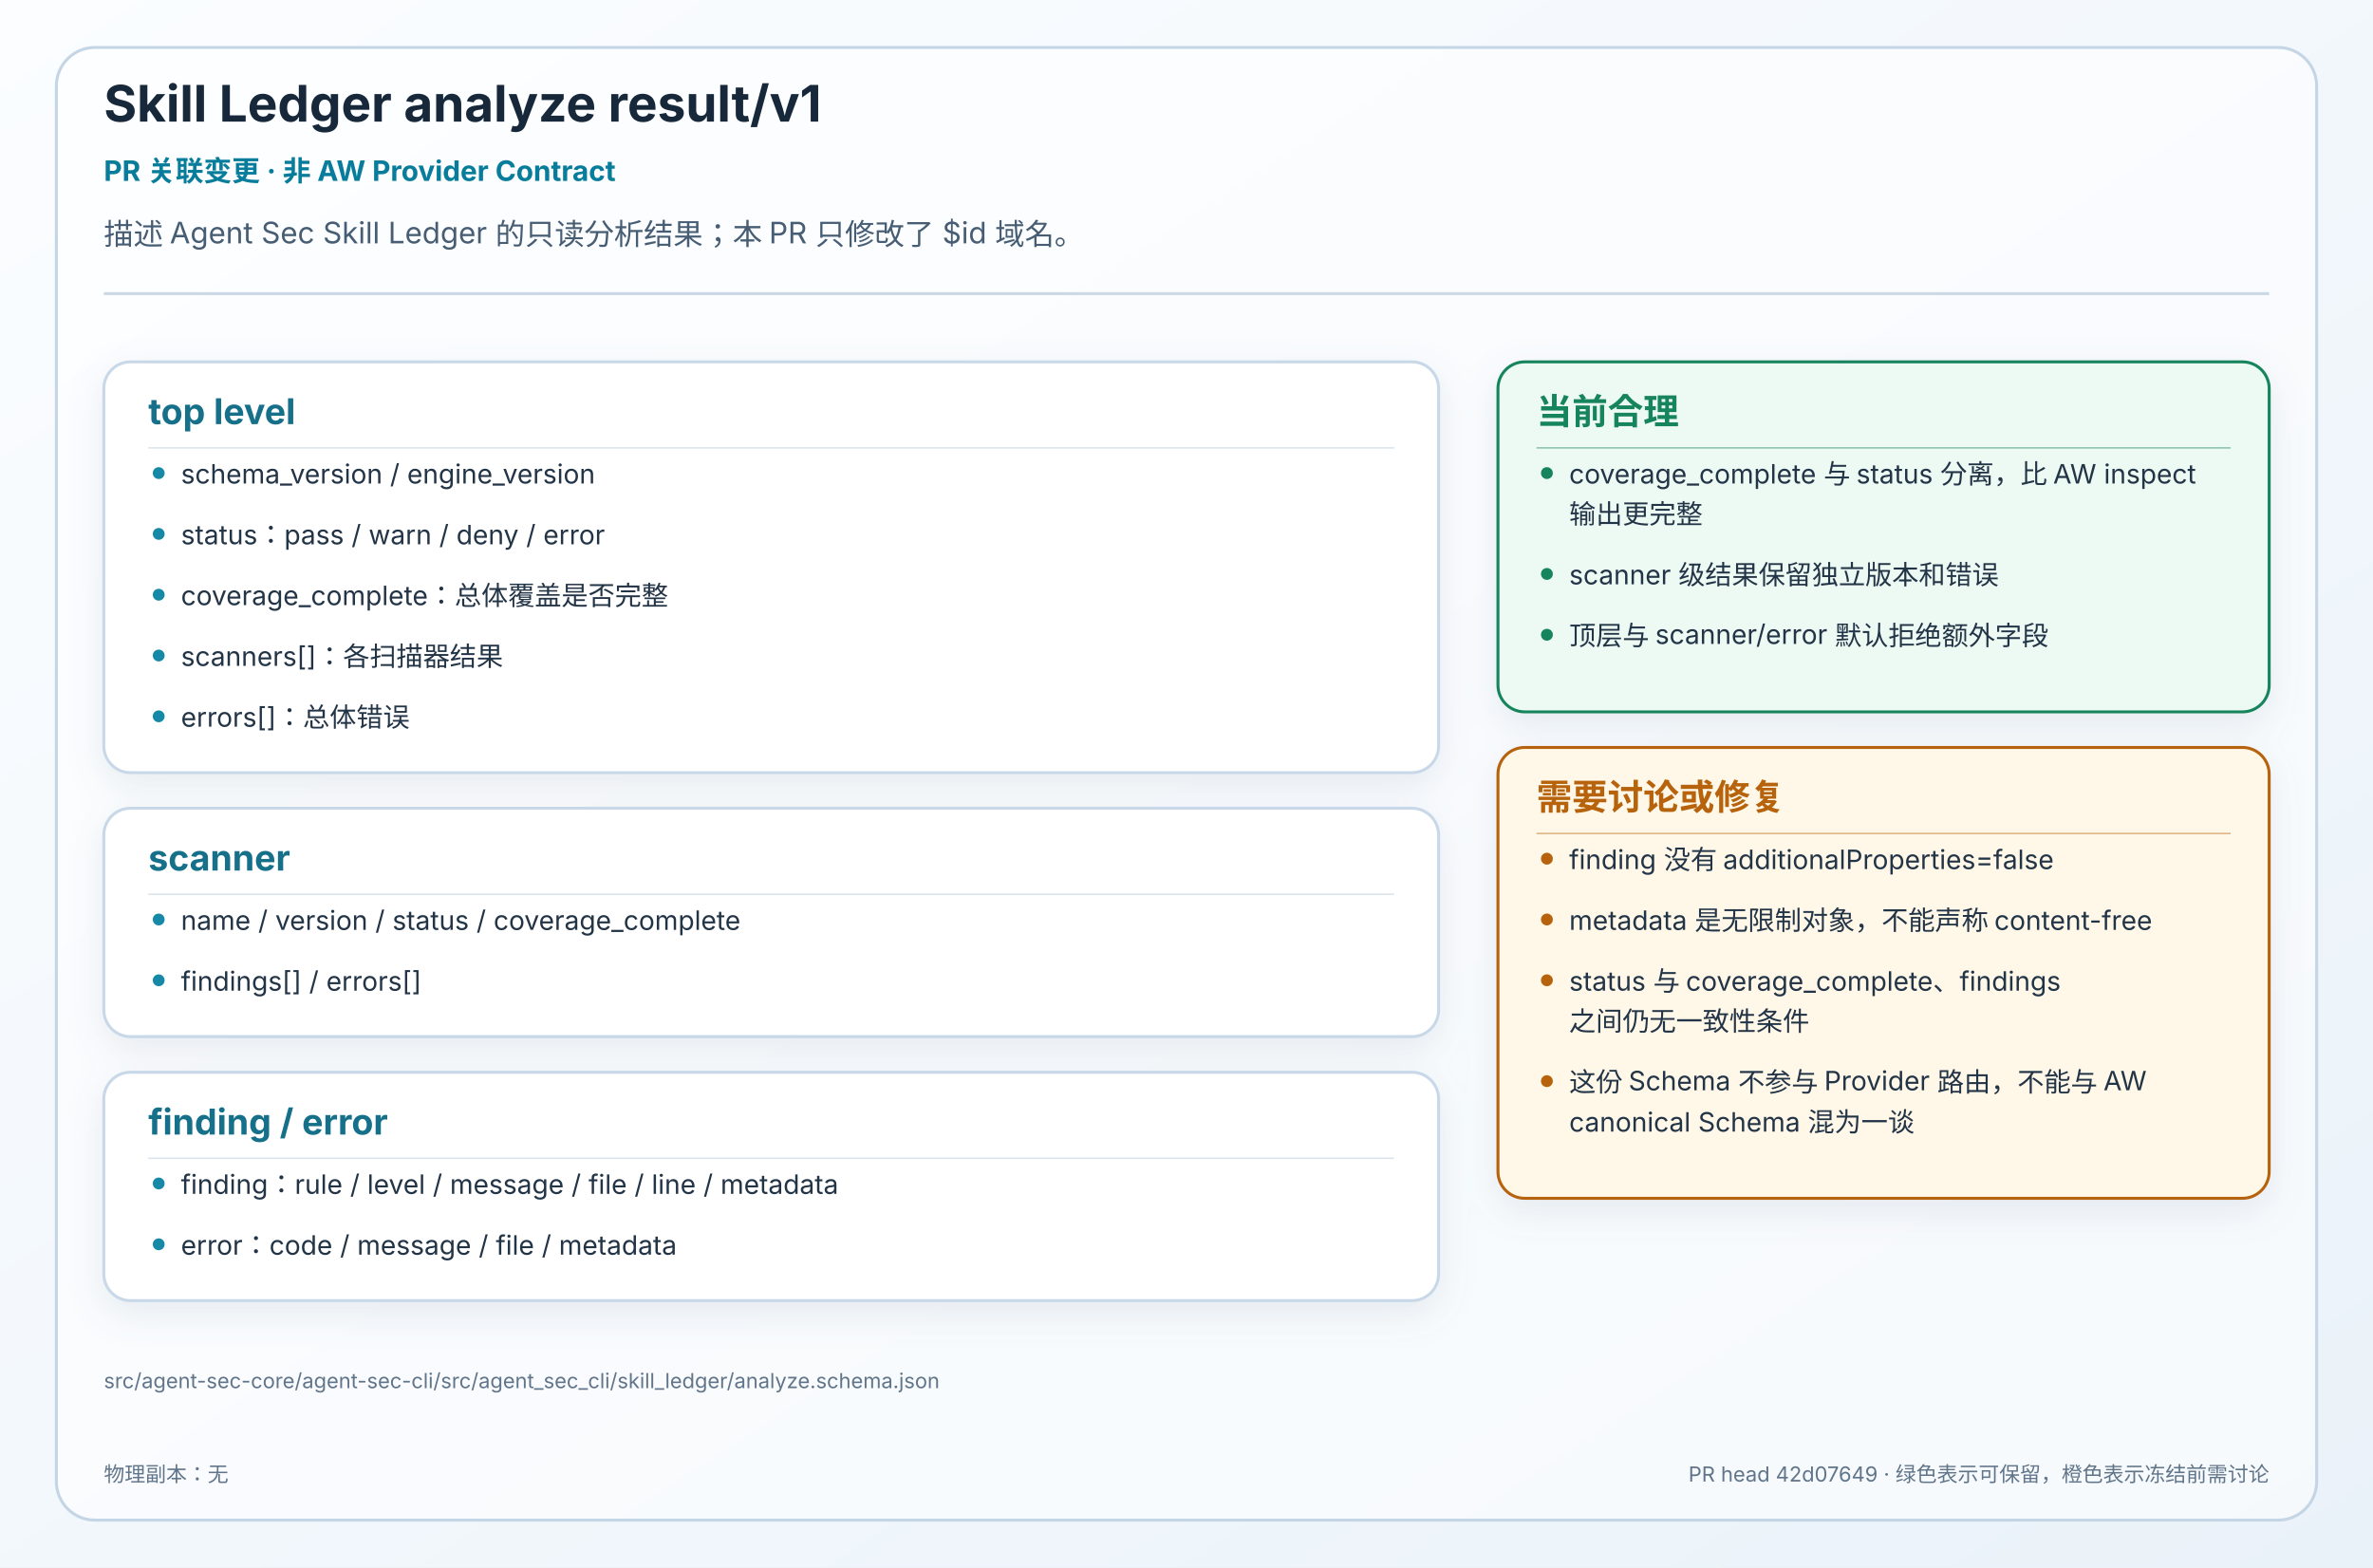
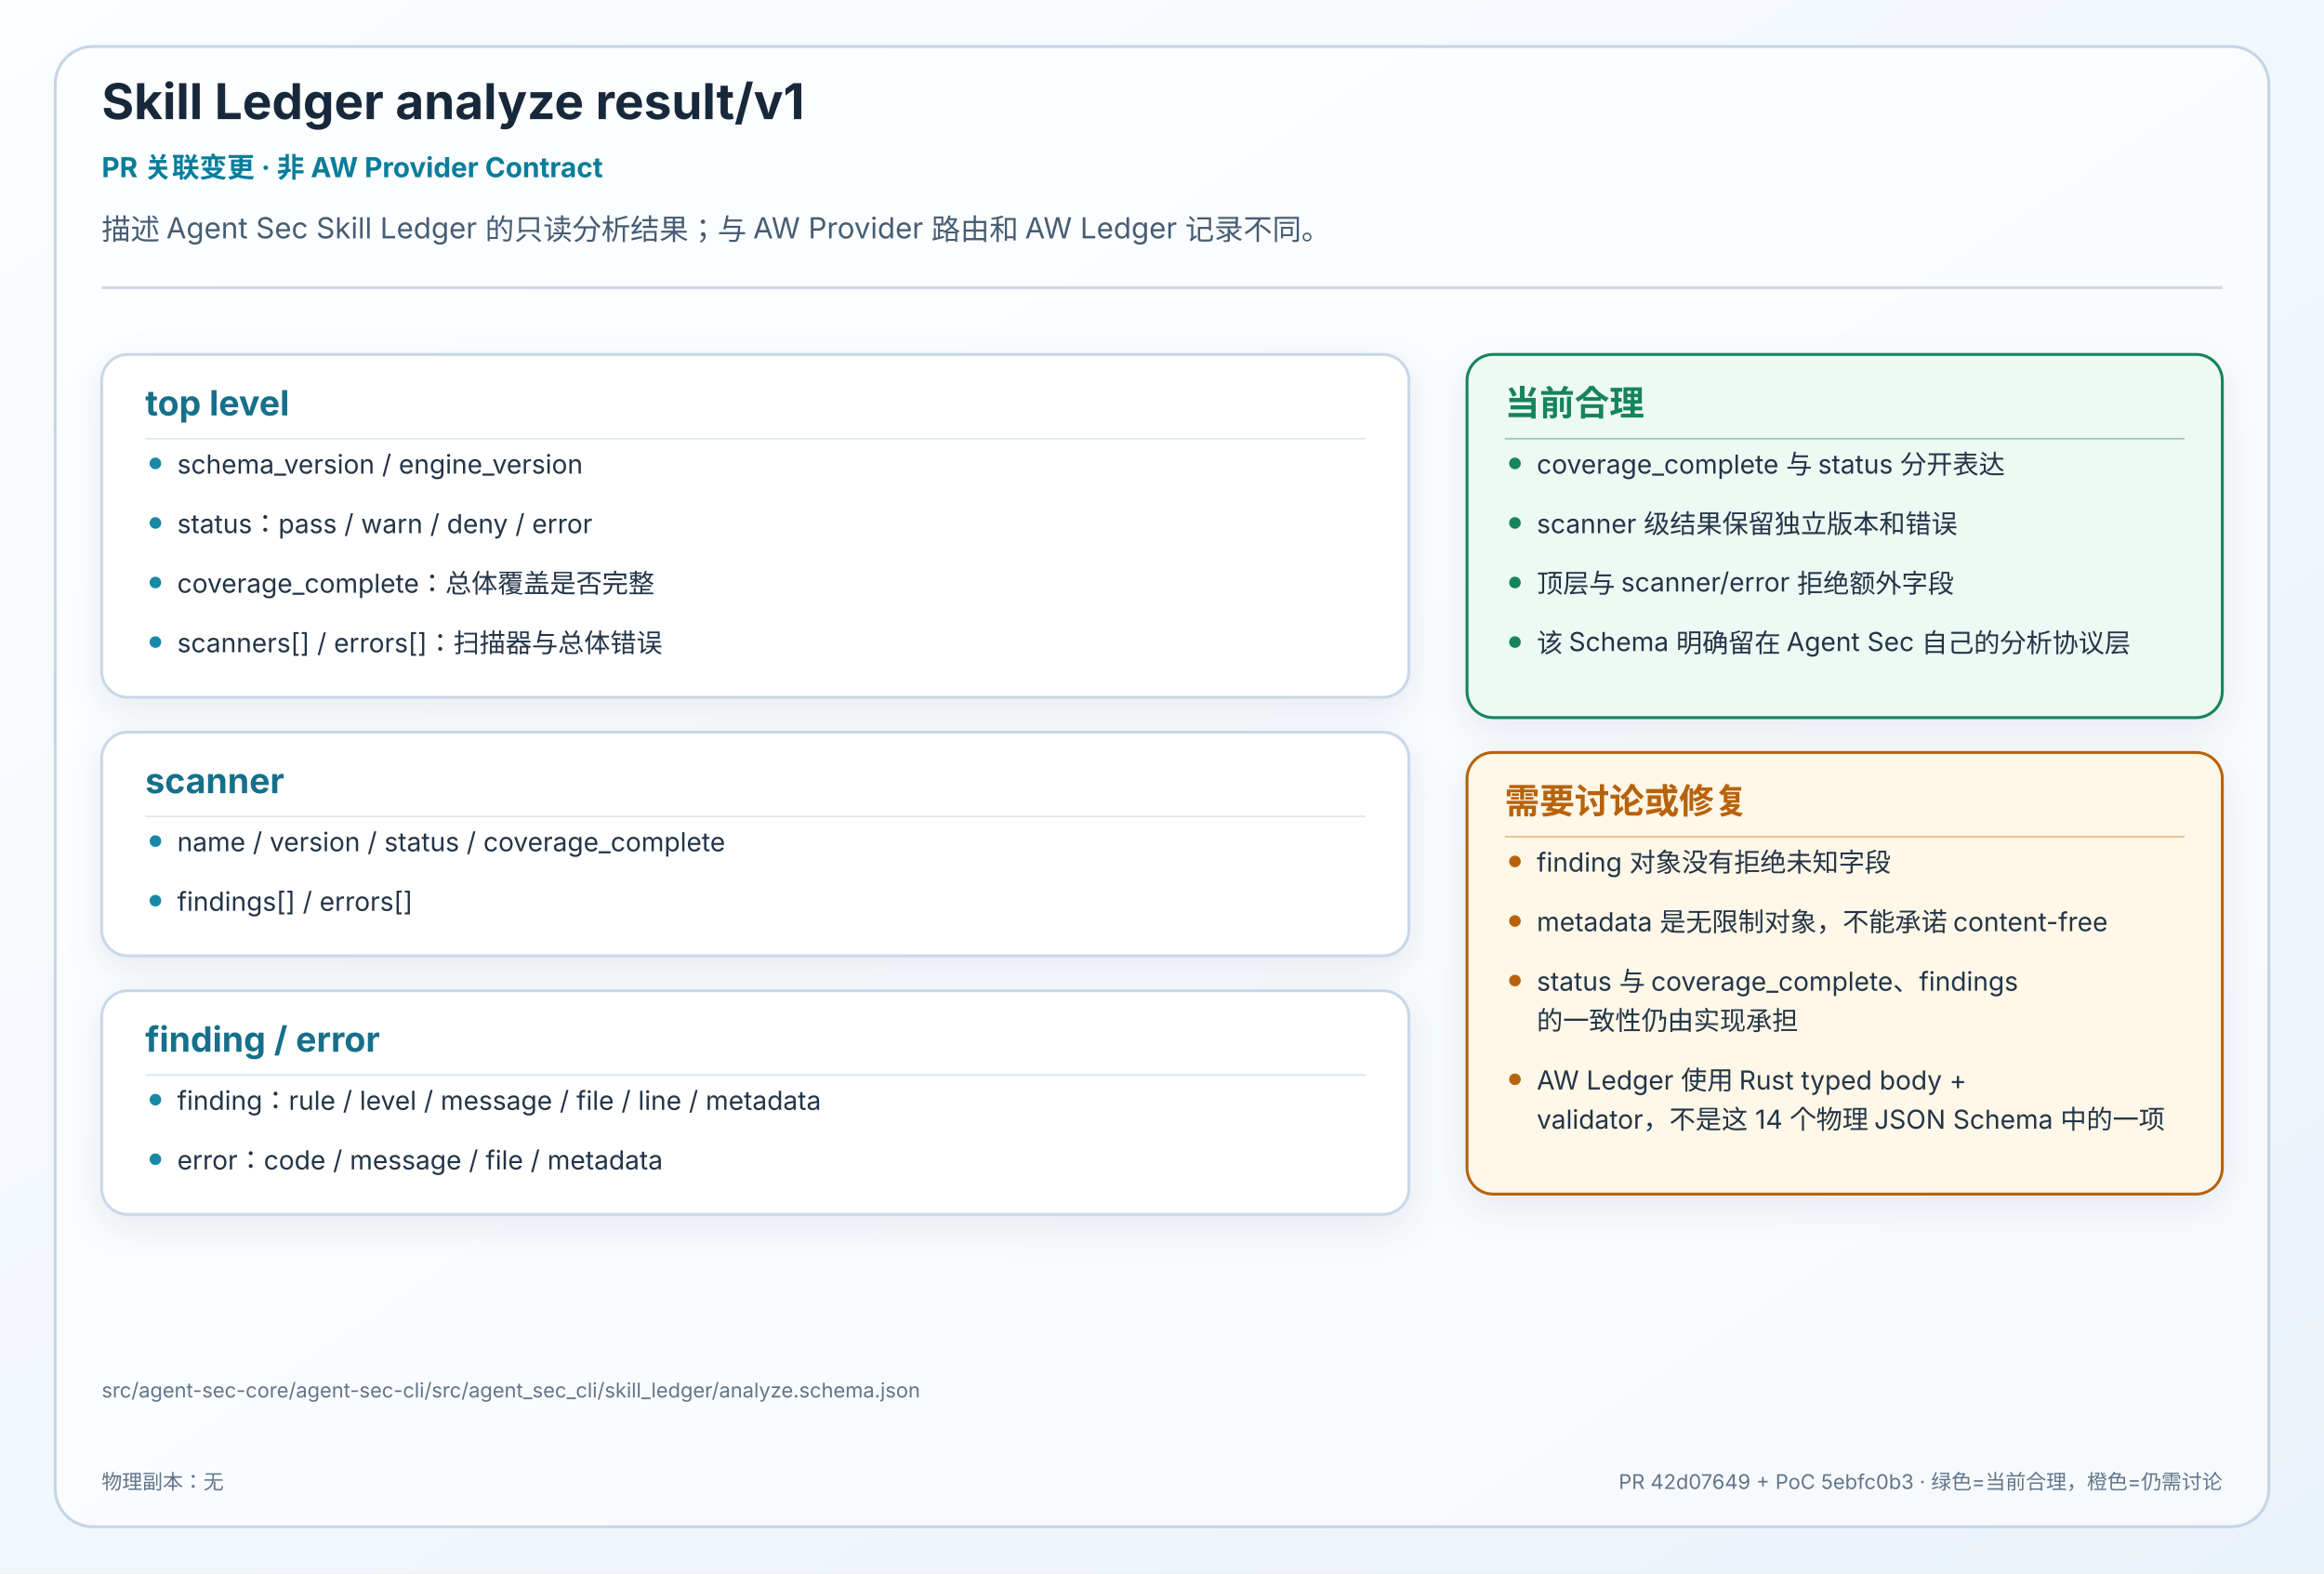
- <svg xmlns="http://www.w3.org/2000/svg" width="1600" height="1057" viewBox="0 0 1600 1057" role="img" aria-labelledby="title desc">
+ <svg xmlns="http://www.w3.org/2000/svg" width="1600" height="1083" viewBox="0 0 1600 1083" role="img" aria-labelledby="title desc">
  <defs>
    <linearGradient id="bg" x1="0" y1="0" x2="1" y2="1">
      <stop offset="0" stop-color="#fbfdff" />
      <stop offset="1" stop-color="#eaf2f9" />
    </linearGradient>
    <filter id="shadow" x="-20%" y="-20%" width="140%" height="140%">
      <feDropShadow dx="0" dy="8" stdDeviation="12" flood-color="#6d8498" flood-opacity="0.14" />
    </filter>
  </defs>
-   <rect width="1600" height="1057" fill="url(#bg)" />
-   <rect x="38" y="32" width="1524" height="993" rx="26" fill="#ffffff" fill-opacity="0.56" stroke="#c4d5e5" stroke-width="2" />
+   <rect width="1600" height="1083" fill="url(#bg)" />
+   <rect x="38" y="32" width="1524" height="1019" rx="26" fill="#ffffff" fill-opacity="0.56" stroke="#c4d5e5" stroke-width="2" />
  <text x="70" y="82" fill="#17283b" font-size="34" font-weight="750" text-anchor="start" font-family="Inter, 'Noto Sans SC', system-ui, sans-serif">
    <tspan x="70" dy="0">Skill Ledger analyze result/v1</tspan>
  </text>
  <text x="70" y="122" fill="#087d9b" font-size="19" font-weight="650" text-anchor="start" font-family="Inter, 'Noto Sans SC', system-ui, sans-serif">
    <tspan x="70" dy="0">PR 关联变更 · 非 AW Provider Contract</tspan>
  </text>
  <text x="70" y="165" fill="#465d73" font-size="20" font-weight="400" text-anchor="start" font-family="Inter, 'Noto Sans SC', system-ui, sans-serif">
-     <tspan x="70" dy="0">描述 Agent Sec Skill Ledger 的只读分析结果；本 PR 只修改了 $id 域名。</tspan>
+     <tspan x="70" dy="0">描述 Agent Sec Skill Ledger 的只读分析结果；与 AW Provider 路由和 AW Ledger 记录不同。</tspan>
  </text>
  <line x1="70" y1="198" x2="1530" y2="198" stroke="#cbd9e6" stroke-width="2" />
  <g filter="url(#shadow)">
-     <rect x="70" y="244" width="900" height="277" rx="18" fill="#ffffff" stroke="#c8d8e8" stroke-width="2" />
+     <rect x="70" y="244" width="900" height="236" rx="18" fill="#ffffff" stroke="#c8d8e8" stroke-width="2" />
    <text x="100" y="286" fill="#126f8a" font-size="24" font-weight="700" text-anchor="start" font-family="Inter, 'Noto Sans SC', system-ui, sans-serif">
      <tspan x="100" dy="0">top level</tspan>
    </text>
    <line x1="100" y1="302" x2="940" y2="302" stroke="#d8e3ed" />
    <circle cx="107" cy="319" r="4" fill="#1689a7" />
    <text x="122" y="326" fill="#243447" font-size="18" font-weight="400" text-anchor="start" font-family="Inter, 'Noto Sans SC', system-ui, sans-serif">
      <tspan x="122" dy="0">schema_version / engine_version</tspan>
    </text>
    <circle cx="107" cy="360" r="4" fill="#1689a7" />
    <text x="122" y="367" fill="#243447" font-size="18" font-weight="400" text-anchor="start" font-family="Inter, 'Noto Sans SC', system-ui, sans-serif">
      <tspan x="122" dy="0">status：pass / warn / deny / error</tspan>
    </text>
    <circle cx="107" cy="401" r="4" fill="#1689a7" />
    <text x="122" y="408" fill="#243447" font-size="18" font-weight="400" text-anchor="start" font-family="Inter, 'Noto Sans SC', system-ui, sans-serif">
      <tspan x="122" dy="0">coverage_complete：总体覆盖是否完整</tspan>
    </text>
    <circle cx="107" cy="442" r="4" fill="#1689a7" />
    <text x="122" y="449" fill="#243447" font-size="18" font-weight="400" text-anchor="start" font-family="Inter, 'Noto Sans SC', system-ui, sans-serif">
-       <tspan x="122" dy="0">scanners[]：各扫描器结果</tspan>
+       <tspan x="122" dy="0">scanners[] / errors[]：扫描器与总体错误</tspan>
    </text>
-     <circle cx="107" cy="483" r="4" fill="#1689a7" />
-     <text x="122" y="490" fill="#243447" font-size="18" font-weight="400" text-anchor="start" font-family="Inter, 'Noto Sans SC', system-ui, sans-serif">
-       <tspan x="122" dy="0">errors[]：总体错误</tspan>
-     </text>
-     <rect x="70" y="545" width="900" height="154" rx="18" fill="#ffffff" stroke="#c8d8e8" stroke-width="2" />
-     <text x="100" y="587" fill="#126f8a" font-size="24" font-weight="700" text-anchor="start" font-family="Inter, 'Noto Sans SC', system-ui, sans-serif">
+     <rect x="70" y="504" width="900" height="154" rx="18" fill="#ffffff" stroke="#c8d8e8" stroke-width="2" />
+     <text x="100" y="546" fill="#126f8a" font-size="24" font-weight="700" text-anchor="start" font-family="Inter, 'Noto Sans SC', system-ui, sans-serif">
      <tspan x="100" dy="0">scanner</tspan>
    </text>
-     <line x1="100" y1="603" x2="940" y2="603" stroke="#d8e3ed" />
+     <line x1="100" y1="562" x2="940" y2="562" stroke="#d8e3ed" />
+     <circle cx="107" cy="579" r="4" fill="#1689a7" />
+     <text x="122" y="586" fill="#243447" font-size="18" font-weight="400" text-anchor="start" font-family="Inter, 'Noto Sans SC', system-ui, sans-serif">
+       <tspan x="122" dy="0">name / version / status / coverage_complete</tspan>
+     </text>
    <circle cx="107" cy="620" r="4" fill="#1689a7" />
    <text x="122" y="627" fill="#243447" font-size="18" font-weight="400" text-anchor="start" font-family="Inter, 'Noto Sans SC', system-ui, sans-serif">
-       <tspan x="122" dy="0">name / version / status / coverage_complete</tspan>
-     </text>
-     <circle cx="107" cy="661" r="4" fill="#1689a7" />
-     <text x="122" y="668" fill="#243447" font-size="18" font-weight="400" text-anchor="start" font-family="Inter, 'Noto Sans SC', system-ui, sans-serif">
      <tspan x="122" dy="0">findings[] / errors[]</tspan>
    </text>
-     <rect x="70" y="723" width="900" height="154" rx="18" fill="#ffffff" stroke="#c8d8e8" stroke-width="2" />
-     <text x="100" y="765" fill="#126f8a" font-size="24" font-weight="700" text-anchor="start" font-family="Inter, 'Noto Sans SC', system-ui, sans-serif">
+     <rect x="70" y="682" width="900" height="154" rx="18" fill="#ffffff" stroke="#c8d8e8" stroke-width="2" />
+     <text x="100" y="724" fill="#126f8a" font-size="24" font-weight="700" text-anchor="start" font-family="Inter, 'Noto Sans SC', system-ui, sans-serif">
      <tspan x="100" dy="0">finding / error</tspan>
    </text>
-     <line x1="100" y1="781" x2="940" y2="781" stroke="#d8e3ed" />
+     <line x1="100" y1="740" x2="940" y2="740" stroke="#d8e3ed" />
+     <circle cx="107" cy="757" r="4" fill="#1689a7" />
+     <text x="122" y="764" fill="#243447" font-size="18" font-weight="400" text-anchor="start" font-family="Inter, 'Noto Sans SC', system-ui, sans-serif">
+       <tspan x="122" dy="0">finding：rule / level / message / file / line / metadata</tspan>
+     </text>
    <circle cx="107" cy="798" r="4" fill="#1689a7" />
    <text x="122" y="805" fill="#243447" font-size="18" font-weight="400" text-anchor="start" font-family="Inter, 'Noto Sans SC', system-ui, sans-serif">
-       <tspan x="122" dy="0">finding：rule / level / message / file / line / metadata</tspan>
-     </text>
-     <circle cx="107" cy="839" r="4" fill="#1689a7" />
-     <text x="122" y="846" fill="#243447" font-size="18" font-weight="400" text-anchor="start" font-family="Inter, 'Noto Sans SC', system-ui, sans-serif">
      <tspan x="122" dy="0">error：code / message / file / metadata</tspan>
    </text>
-     <rect x="1010" y="244" width="520" height="236" rx="18" fill="#edf9f3" stroke="#16845b" stroke-width="2" />
+     <rect x="1010" y="244" width="520" height="250" rx="18" fill="#edf9f3" stroke="#16845b" stroke-width="2" />
    <text x="1036" y="286" fill="#16845b" font-size="24" font-weight="700" text-anchor="start" font-family="Inter, 'Noto Sans SC', system-ui, sans-serif">
      <tspan x="1036" dy="0">当前合理</tspan>
    </text>
    <line x1="1036" y1="302" x2="1504" y2="302" stroke="#16845b" opacity="0.45" />
    <circle cx="1043" cy="319" r="4" fill="#16845b" />
    <text x="1058" y="326" fill="#243447" font-size="18" font-weight="400" text-anchor="start" font-family="Inter, 'Noto Sans SC', system-ui, sans-serif">
-       <tspan x="1058" dy="0">coverage_complete 与 status 分离，比 AW inspect</tspan>
-       <tspan x="1058" dy="27">输出更完整</tspan>
+       <tspan x="1058" dy="0">coverage_complete 与 status 分开表达</tspan>
    </text>
-     <circle cx="1043" cy="387" r="4" fill="#16845b" />
-     <text x="1058" y="394" fill="#243447" font-size="18" font-weight="400" text-anchor="start" font-family="Inter, 'Noto Sans SC', system-ui, sans-serif">
+     <circle cx="1043" cy="360" r="4" fill="#16845b" />
+     <text x="1058" y="367" fill="#243447" font-size="18" font-weight="400" text-anchor="start" font-family="Inter, 'Noto Sans SC', system-ui, sans-serif">
      <tspan x="1058" dy="0">scanner 级结果保留独立版本和错误</tspan>
    </text>
-     <circle cx="1043" cy="428" r="4" fill="#16845b" />
-     <text x="1058" y="435" fill="#243447" font-size="18" font-weight="400" text-anchor="start" font-family="Inter, 'Noto Sans SC', system-ui, sans-serif">
-       <tspan x="1058" dy="0">顶层与 scanner/error 默认拒绝额外字段</tspan>
+     <circle cx="1043" cy="401" r="4" fill="#16845b" />
+     <text x="1058" y="408" fill="#243447" font-size="18" font-weight="400" text-anchor="start" font-family="Inter, 'Noto Sans SC', system-ui, sans-serif">
+       <tspan x="1058" dy="0">顶层与 scanner/error 拒绝额外字段</tspan>
    </text>
-     <rect x="1010" y="504" width="520" height="304" rx="18" fill="#fff7e8" stroke="#b76308" stroke-width="2" />
-     <text x="1036" y="546" fill="#b76308" font-size="24" font-weight="700" text-anchor="start" font-family="Inter, 'Noto Sans SC', system-ui, sans-serif">
+     <circle cx="1043" cy="442" r="4" fill="#16845b" />
+     <text x="1058" y="449" fill="#243447" font-size="18" font-weight="400" text-anchor="start" font-family="Inter, 'Noto Sans SC', system-ui, sans-serif">
+       <tspan x="1058" dy="0">该 Schema 明确留在 Agent Sec 自己的分析协议层</tspan>
+     </text>
+     <rect x="1010" y="518" width="520" height="304" rx="18" fill="#fff7e8" stroke="#b76308" stroke-width="2" />
+     <text x="1036" y="560" fill="#b76308" font-size="24" font-weight="700" text-anchor="start" font-family="Inter, 'Noto Sans SC', system-ui, sans-serif">
      <tspan x="1036" dy="0">需要讨论或修复</tspan>
    </text>
-     <line x1="1036" y1="562" x2="1504" y2="562" stroke="#b76308" opacity="0.45" />
-     <circle cx="1043" cy="579" r="4" fill="#b76308" />
-     <text x="1058" y="586" fill="#243447" font-size="18" font-weight="400" text-anchor="start" font-family="Inter, 'Noto Sans SC', system-ui, sans-serif">
-       <tspan x="1058" dy="0">finding 没有 additionalProperties=false</tspan>
+     <line x1="1036" y1="576" x2="1504" y2="576" stroke="#b76308" opacity="0.45" />
+     <circle cx="1043" cy="593" r="4" fill="#b76308" />
+     <text x="1058" y="600" fill="#243447" font-size="18" font-weight="400" text-anchor="start" font-family="Inter, 'Noto Sans SC', system-ui, sans-serif">
+       <tspan x="1058" dy="0">finding 对象没有拒绝未知字段</tspan>
    </text>
-     <circle cx="1043" cy="620" r="4" fill="#b76308" />
-     <text x="1058" y="627" fill="#243447" font-size="18" font-weight="400" text-anchor="start" font-family="Inter, 'Noto Sans SC', system-ui, sans-serif">
-       <tspan x="1058" dy="0">metadata 是无限制对象，不能声称 content-free</tspan>
+     <circle cx="1043" cy="634" r="4" fill="#b76308" />
+     <text x="1058" y="641" fill="#243447" font-size="18" font-weight="400" text-anchor="start" font-family="Inter, 'Noto Sans SC', system-ui, sans-serif">
+       <tspan x="1058" dy="0">metadata 是无限制对象，不能承诺 content-free</tspan>
    </text>
-     <circle cx="1043" cy="661" r="4" fill="#b76308" />
-     <text x="1058" y="668" fill="#243447" font-size="18" font-weight="400" text-anchor="start" font-family="Inter, 'Noto Sans SC', system-ui, sans-serif">
+     <circle cx="1043" cy="675" r="4" fill="#b76308" />
+     <text x="1058" y="682" fill="#243447" font-size="18" font-weight="400" text-anchor="start" font-family="Inter, 'Noto Sans SC', system-ui, sans-serif">
      <tspan x="1058" dy="0">status 与 coverage_complete、findings</tspan>
-       <tspan x="1058" dy="27">之间仍无一致性条件</tspan>
+       <tspan x="1058" dy="27">的一致性仍由实现承担</tspan>
    </text>
-     <circle cx="1043" cy="729" r="4" fill="#b76308" />
-     <text x="1058" y="736" fill="#243447" font-size="18" font-weight="400" text-anchor="start" font-family="Inter, 'Noto Sans SC', system-ui, sans-serif">
-       <tspan x="1058" dy="0">这份 Schema 不参与 Provider 路由，不能与 AW</tspan>
-       <tspan x="1058" dy="27">canonical Schema 混为一谈</tspan>
+     <circle cx="1043" cy="743" r="4" fill="#b76308" />
+     <text x="1058" y="750" fill="#243447" font-size="18" font-weight="400" text-anchor="start" font-family="Inter, 'Noto Sans SC', system-ui, sans-serif">
+       <tspan x="1058" dy="0">AW Ledger 使用 Rust typed body +</tspan>
+       <tspan x="1058" dy="27">validator，不是这 14 个物理 JSON Schema 中的一项</tspan>
    </text>
  </g>
-   <text x="70" y="936" fill="#61758a" font-size="14" font-weight="400" text-anchor="start" font-family="Inter, 'Noto Sans SC', system-ui, sans-serif">
+   <text x="70" y="962" fill="#61758a" font-size="14" font-weight="400" text-anchor="start" font-family="Inter, 'Noto Sans SC', system-ui, sans-serif">
    <tspan x="70" dy="0">src/agent-sec-core/agent-sec-cli/src/agent_sec_cli/skill_ledger/analyze.schema.json</tspan>
  </text>
-   <text x="70" y="999" fill="#61758a" font-size="14" font-weight="400" text-anchor="start" font-family="Inter, 'Noto Sans SC', system-ui, sans-serif">
+   <text x="70" y="1025" fill="#61758a" font-size="14" font-weight="400" text-anchor="start" font-family="Inter, 'Noto Sans SC', system-ui, sans-serif">
    <tspan x="70" dy="0">物理副本：无</tspan>
  </text>
-   <text x="1530" y="999" fill="#61758a" font-size="14" font-weight="400" text-anchor="end" font-family="Inter, 'Noto Sans SC', system-ui, sans-serif">
-     <tspan x="1530" dy="0">PR head 42d07649 · 绿色表示可保留，橙色表示冻结前需讨论</tspan>
+   <text x="1530" y="1025" fill="#61758a" font-size="14" font-weight="400" text-anchor="end" font-family="Inter, 'Noto Sans SC', system-ui, sans-serif">
+     <tspan x="1530" dy="0">PR 42d07649 + PoC 5ebfc0b3 · 绿色=当前合理，橙色=仍需讨论</tspan>
  </text>
</svg>
